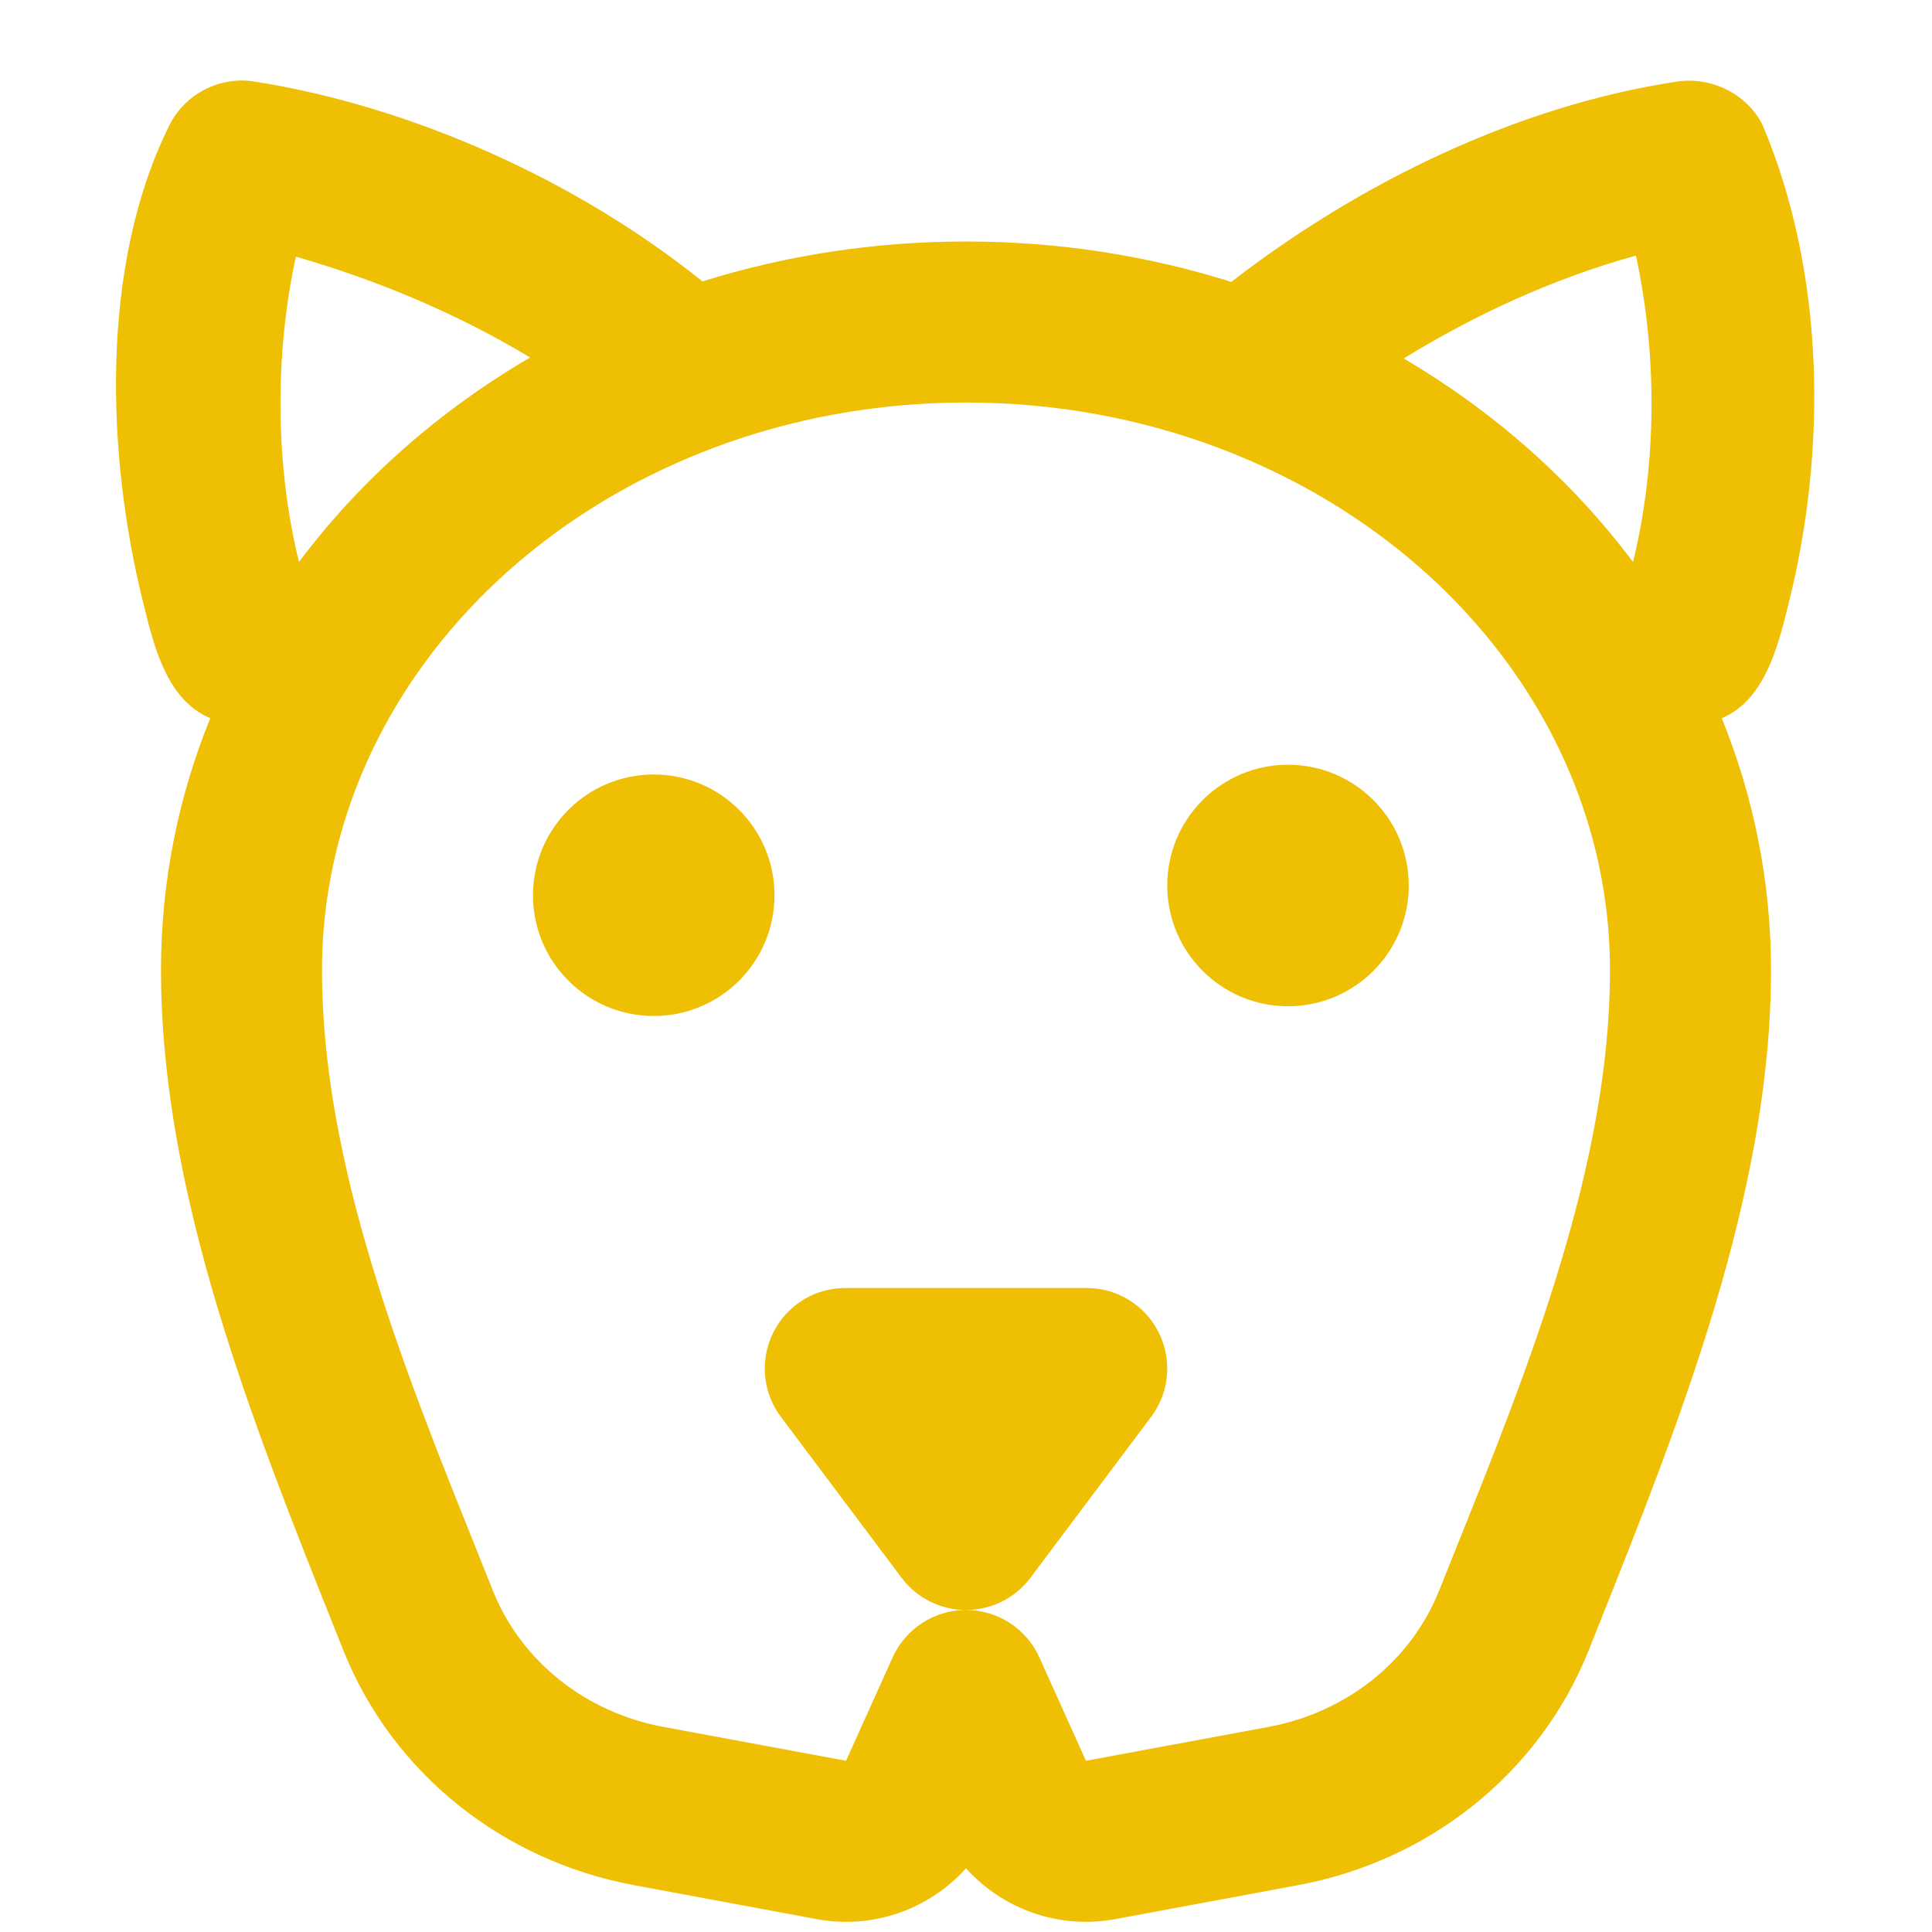
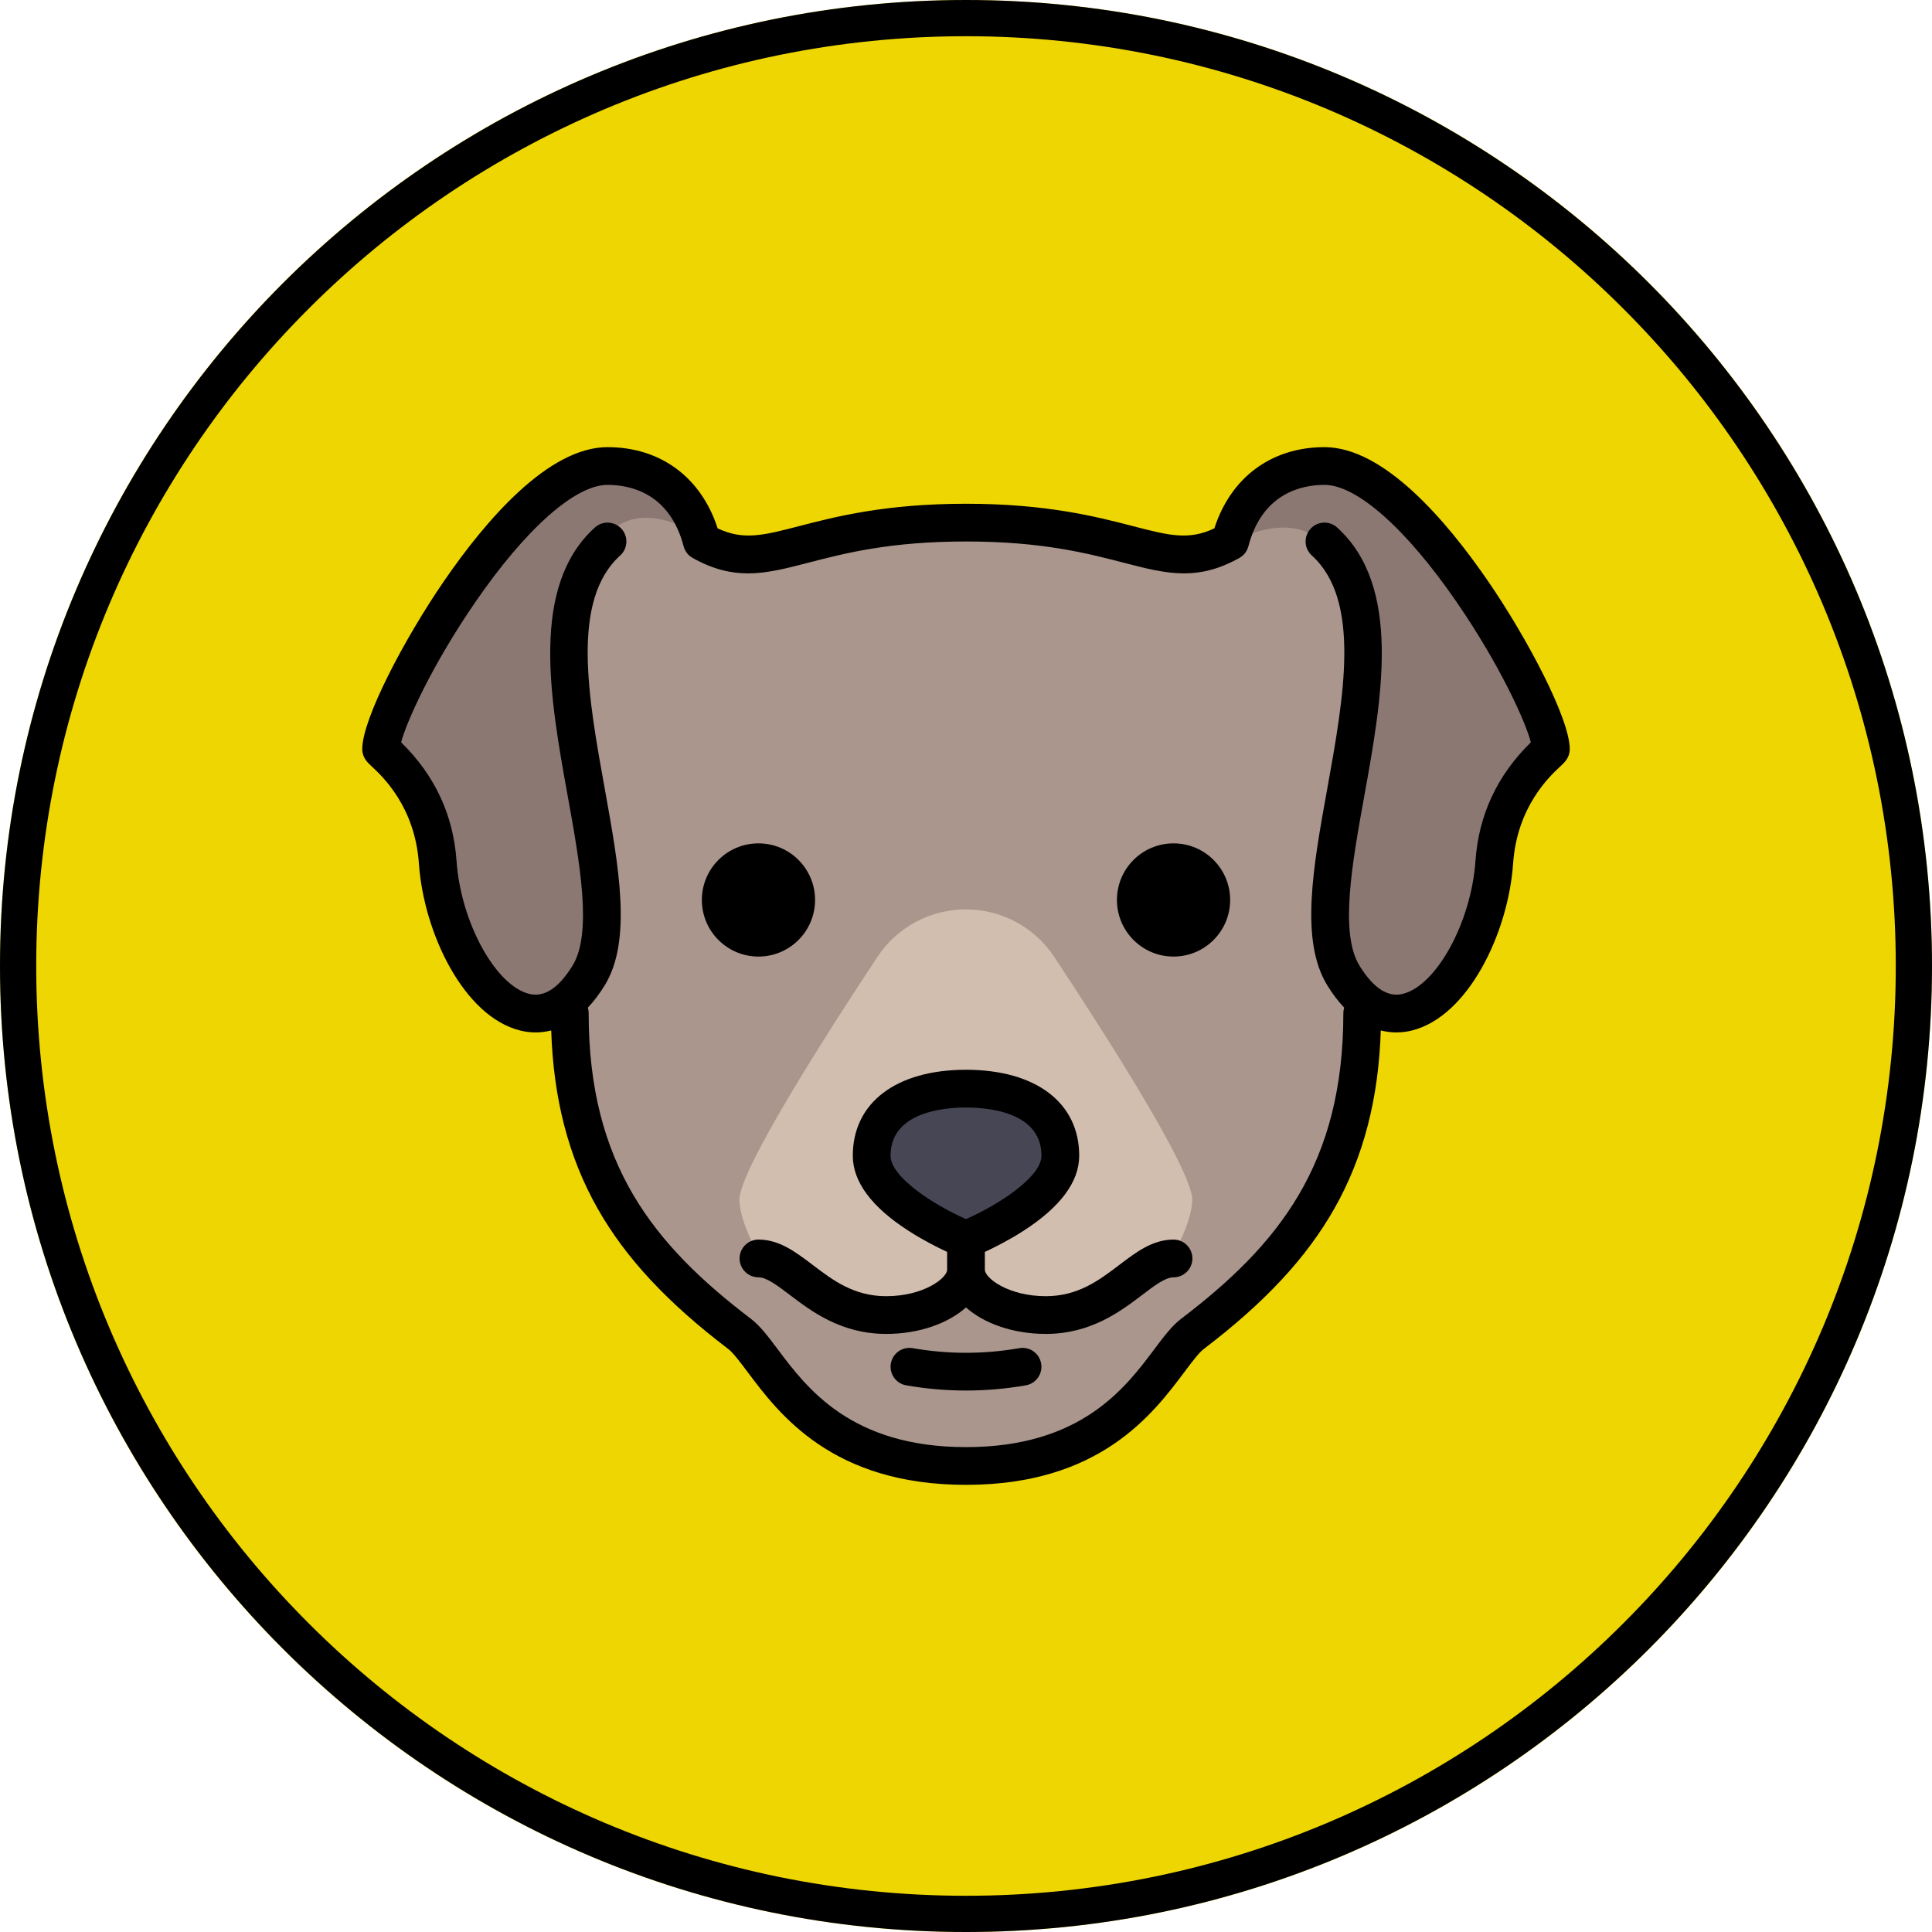
- <svg xmlns="http://www.w3.org/2000/svg" width="800px" height="800px" viewBox="0 0 24 24" fill="none">
-   <g id="SVGRepo_bgCarrier" stroke-width="0" />
-   <g id="SVGRepo_tracerCarrier" stroke-linecap="round" stroke-linejoin="round" />
-   <g id="SVGRepo_iconCarrier">
-     <path fill-rule="evenodd" clip-rule="evenodd" d="M3.155 1.012C5.12 1.32 7.176 2.247 8.726 3.496C9.754 3.174 10.856 3 12 3C13.152 3 14.261 3.176 15.295 3.502C16.882 2.275 18.843 1.313 20.835 1.013C21.26 0.951 21.701 1.165 21.895 1.553C22.672 3.39 22.698 5.58 22.22 7.492L22.213 7.522C22.085 8.035 21.919 8.699 21.388 8.922C21.783 9.893 22 10.947 22 12.053C22 14.825 20.862 17.677 19.841 20.235L19.841 20.235L19.738 20.494C19.118 22.049 17.732 23.12 16.125 23.418L13.855 23.84C13.155 23.97 12.456 23.717 12 23.208C11.544 23.717 10.845 23.97 10.145 23.84L7.875 23.418C6.269 23.12 4.882 22.049 4.262 20.494L4.159 20.235C3.138 17.677 2 14.825 2 12.053C2 10.947 2.217 9.893 2.612 8.922C2.08 8.698 1.919 8.051 1.791 7.537L1.78 7.492C1.323 5.665 1.235 3.297 2.106 1.553C2.298 1.167 2.729 0.946 3.155 1.012ZM6.585 4.441C5.455 5.101 4.475 5.965 3.714 6.981C3.416 5.765 3.412 4.412 3.675 3.188C4.688 3.48 5.68 3.895 6.585 4.441ZM20.286 6.981C19.53 5.972 18.558 5.112 17.437 4.453C18.336 3.901 19.304 3.457 20.322 3.175C20.588 4.402 20.585 5.761 20.286 6.981ZM8.854 5.567C9.817 5.203 10.88 5 12 5C13.12 5 14.183 5.203 15.146 5.567C18.055 6.667 20 9.198 20 12.053C20 14.468 18.989 16.988 18.086 19.238L18.086 19.238C18.017 19.412 17.948 19.583 17.88 19.753C17.529 20.634 16.731 21.271 15.76 21.452L13.49 21.873L12.912 20.59C12.751 20.231 12.393 20 12 20C11.607 20 11.25 20.231 11.088 20.59L10.51 21.873L8.24 21.452C7.269 21.271 6.471 20.634 6.12 19.753C6.052 19.583 5.984 19.412 5.914 19.239L5.914 19.238L5.914 19.238C5.011 16.988 4 14.468 4 12.053C4 9.198 5.945 6.667 8.854 5.567ZM10.5 16C10.121 16 9.775 16.214 9.606 16.553C9.436 16.892 9.473 17.297 9.7 17.6L11.2 19.6C11.389 19.852 11.685 20 12 20C12.315 20 12.611 19.852 12.8 19.6L14.3 17.6C14.527 17.297 14.564 16.892 14.394 16.553C14.225 16.214 13.879 16 13.5 16H10.5ZM9.621 11.121C9.621 11.95 8.95 12.621 8.121 12.621C7.293 12.621 6.621 11.95 6.621 11.121C6.621 10.293 7.293 9.621 8.121 9.621C8.95 9.621 9.621 10.293 9.621 11.121ZM16 12.5C16.828 12.5 17.5 11.828 17.5 11C17.5 10.171 16.828 9.5 16 9.5C15.172 9.5 14.5 10.171 14.5 11C14.5 11.828 15.172 12.5 16 12.5Z" fill="#EFBF04" />
+ <svg xmlns="http://www.w3.org/2000/svg" style="isolation:isolate" viewBox="0 0 800 800" width="800pt" height="800pt">
+   <defs>
+     <clipPath id="_clipPath_Zhcv3RP4Ux8JrOXHZri2B3riIjamJ20F">
+       <rect width="800" height="800" />
+     </clipPath>
+   </defs>
+   <g clip-path="url(#_clipPath_Zhcv3RP4Ux8JrOXHZri2B3riIjamJ20F)">
+     <circle vector-effect="non-scaling-stroke" cx="400" cy="400" r="400" fill="rgb(238,214,2)" />
+     <path d=" M 0 400 C 0 179.234 179.234 0 400 0 C 620.766 0 800 179.234 800 400 C 800 620.766 620.766 800 400 800 C 179.234 800 0 620.766 0 400 Z  M 15 400 C 14.99 373.95 17.61 347.96 22.83 322.43 C 27.9 297.68 35.42 273.49 45.27 250.21 C 64.65 204.48 92.68 162.92 127.82 127.82 C 162.92 92.68 204.48 64.65 250.21 45.27 C 273.49 35.42 297.68 27.9 322.44 22.83 C 347.96 17.61 373.95 14.99 400 15 C 426.05 14.99 452.04 17.61 477.56 22.83 C 502.32 27.9 526.51 35.42 549.79 45.27 C 595.52 64.65 637.08 92.68 672.18 127.82 C 707.32 162.92 735.35 204.48 754.73 250.21 C 764.58 273.49 772.1 297.68 777.17 322.44 C 782.39 347.96 785.01 373.95 785 400 C 785.01 426.05 782.39 452.04 777.17 477.56 C 772.1 502.32 764.58 526.51 754.73 549.79 C 735.35 595.52 707.32 637.08 672.18 672.18 C 637.08 707.32 595.52 735.35 549.79 754.73 C 526.51 764.58 502.32 772.1 477.56 777.17 C 452.04 782.39 426.05 785.01 400 785 C 373.95 785.01 347.96 782.39 322.44 777.17 C 297.68 772.1 273.49 764.58 250.21 754.73 C 204.48 735.35 162.92 707.32 127.82 672.18 C 92.68 637.08 64.65 595.52 45.27 549.79 C 35.42 526.51 27.9 502.32 22.83 477.56 C 17.61 452.04 14.99 426.05 15 400 Z " fill-rule="evenodd" fill="rgb(0,0,0)" />
+     <g>
+       <path d=" M 423.368 587.501 L 376.493 587.501 C 341.974 587.501 313.993 559.519 313.993 525.001 L 313.993 462.501 L 485.868 462.501 L 485.868 525.001 C 485.867 559.518 457.884 587.501 423.368 587.501 Z " fill="rgb(170,150,140)" />
+       <g>
+         <path d=" M 290.625 224.218 C 284.766 201.757 268.489 192.968 251.563 192.968 C 213.151 192.968 157.813 292.769 157.813 310.156 C 157.813 311.132 179.049 325.478 181.25 357.031 C 184.18 399.023 218.848 444.433 243.75 403.906 C 266.256 367.28 209.57 262.304 251.563 224.218" fill="rgb(140,120,115)" />
+         <path d=" M 509.376 224.218 C 515.235 201.757 531.511 192.968 548.438 192.968 C 586.849 192.968 642.188 292.769 642.188 310.156 C 642.188 311.132 620.952 325.478 618.751 357.031 C 615.821 399.023 581.153 444.433 556.251 403.906 C 533.745 367.28 590.431 262.304 548.438 224.218" fill="rgb(140,120,115)" />
+       </g>
+       <path d=" M 563.411 420.277 C 563.79 416.275 549.415 379.902 549.415 375.585 L 563.992 253.463 C 546.973 196.386 512.794 225.683 498.633 228.124 C 469.971 233.067 462.645 217.678 400.977 219.335 C 340.43 220.963 334.856 220.014 307.227 229.101 C 297.035 232.453 254.004 180.761 235.867 253.463 L 248.633 386.328 C 248.633 390.578 236.063 416.148 236.431 420.094 L 235.938 419.532 C 235.938 482.032 261.328 518.165 306.25 552.345 C 317.371 560.806 329.543 595.02 374.743 604.555 C 379.853 605.633 382.037 605.56 386.329 606.056 C 392.676 606.788 393.624 607.032 399.986 607.032 L 400 607.032 C 406.362 607.032 405.616 606.3 414.649 606.056 C 418.968 605.939 420.148 605.633 425.258 604.555 C 470.458 595.02 482.63 560.806 493.751 552.345 C 538.673 518.165 564.063 482.032 564.063 419.532 L 563.411 420.277 Z " fill="rgb(170,150,140)" />
+       <path d=" M 399.93 376.562 L 399.93 376.562 C 385.202 376.562 371.47 383.904 363.345 396.188 C 342.994 426.958 306.18 484.335 306.18 496.758 C 306.18 513.929 337.43 574.028 399.93 539.686 C 462.43 574.029 493.68 513.93 493.68 496.758 C 493.68 484.334 456.867 426.958 436.514 396.188 C 428.388 383.905 414.659 376.562 399.93 376.562 Z " fill="rgb(210,190,175)" />
+       <path d=" M 439.063 478.559 C 439.063 497.737 400 513.282 400 513.282 C 400 513.282 360.938 497.737 360.938 478.559 C 360.938 459.383 378.427 450.782 400 450.782 C 421.574 450.782 439.063 459.383 439.063 478.559 Z " fill="rgb(70,70,85)" />
+       <path d=" M 485.938 513.282 C 477.308 513.282 470.598 518.375 463.494 523.766 C 455.104 530.135 446.428 536.72 433.053 536.72 C 417.349 536.72 407.813 529.123 407.813 525.782 L 407.813 518.386 C 411.82 516.527 417.766 513.538 423.759 509.681 C 439.098 499.812 446.876 489.341 446.876 478.559 C 446.876 456.607 428.914 442.969 400 442.969 C 371.087 442.969 353.125 456.607 353.125 478.559 C 353.125 489.341 360.903 499.812 376.242 509.681 C 382.234 513.538 388.181 516.527 392.188 518.386 L 392.188 525.782 C 392.188 529.122 382.652 536.72 366.948 536.72 C 353.573 536.72 344.897 530.135 336.507 523.766 C 329.403 518.375 322.693 513.282 314.063 513.282 C 309.748 513.282 306.25 516.78 306.25 521.094 C 306.25 525.409 309.748 528.907 314.063 528.907 C 317.435 528.907 321.896 532.293 327.061 536.214 C 336.031 543.02 348.315 552.345 366.948 552.345 C 380.522 552.345 392.565 548.016 400 541.376 C 407.436 548.016 419.479 552.345 433.053 552.345 C 451.686 552.345 463.97 543.02 472.94 536.214 C 478.105 532.293 482.566 528.907 485.938 528.907 C 490.253 528.907 493.751 525.409 493.751 521.094 C 493.751 516.78 490.253 513.282 485.938 513.282 Z  M 368.75 478.559 C 368.75 460.54 390.604 458.594 400 458.594 C 409.397 458.594 431.251 460.54 431.251 478.559 C 431.251 487.347 413.551 498.834 400 504.807 C 386.447 498.831 368.75 487.345 368.75 478.559 Z " fill="rgb(0,0,0)" />
+       <path d=" M 616.157 240.617 C 598.772 215.316 572.913 185.155 548.438 185.155 C 526.477 185.155 509.666 197.656 502.834 218.79 C 492.151 223.808 484.082 221.735 469.163 217.867 C 454.061 213.953 433.38 208.593 400 208.593 C 366.621 208.593 345.94 213.953 330.838 217.867 C 315.918 221.735 307.85 223.808 297.167 218.79 C 290.335 197.656 273.524 185.155 251.563 185.155 C 227.088 185.155 201.229 215.316 183.844 240.617 C 167.567 264.307 150 297.63 150 310.156 C 150 313.714 152.14 315.701 153.859 317.296 C 158.299 321.417 171.809 333.959 173.456 357.575 C 175.465 386.37 192.091 420.997 215.448 426.729 C 217.219 427.164 219.369 427.501 221.789 427.5 C 223.782 427.5 225.957 427.272 228.249 426.683 C 229.148 455.03 235.445 479.215 247.449 500.409 C 259.005 520.809 276.187 539.288 301.519 558.561 C 303.562 560.115 306.453 563.973 309.515 568.056 C 322.637 585.557 344.597 614.845 400 614.845 C 455.404 614.845 477.364 585.557 490.485 568.057 C 493.547 563.973 496.439 560.116 498.481 558.562 C 523.813 539.288 540.994 520.809 552.551 500.41 C 564.555 479.216 570.852 455.031 571.751 426.684 C 574.044 427.273 576.219 427.501 578.211 427.501 C 580.631 427.501 582.782 427.165 584.552 426.73 C 607.909 420.998 624.535 386.37 626.544 357.576 C 628.192 333.96 641.701 321.418 646.141 317.297 C 647.86 315.701 650 313.715 650 310.157 C 650.001 297.63 632.434 264.307 616.157 240.617 Z  M 610.958 356.487 C 609.187 381.872 594.826 408.12 580.828 411.554 C 574.657 413.071 568.626 409.121 562.907 399.815 C 554.665 386.402 559.872 357.572 564.907 329.693 C 572.26 288.98 580.595 242.837 553.686 218.431 C 550.49 215.531 545.55 215.774 542.651 218.969 C 539.753 222.165 539.993 227.106 543.189 230.004 C 563.678 248.587 556.486 288.407 549.531 326.914 C 543.719 359.098 538.227 389.497 549.595 407.995 C 551.881 411.714 554.231 414.756 556.593 417.244 C 556.372 417.969 556.251 418.737 556.251 419.532 C 556.251 482.144 529.375 515.423 489.02 546.127 C 485.244 549 481.88 553.488 477.983 558.683 C 465.88 574.826 447.59 599.22 400 599.22 C 352.411 599.22 334.12 574.826 322.018 558.683 C 318.122 553.488 314.757 549 310.982 546.127 C 270.626 515.422 243.75 482.144 243.75 419.532 C 243.75 418.737 243.629 417.968 243.408 417.246 C 245.77 414.758 248.12 411.716 250.406 407.997 C 261.774 389.499 256.282 359.099 250.47 326.916 C 243.515 288.407 236.322 248.588 256.812 230.006 C 260.007 227.108 260.248 222.167 257.35 218.971 C 254.451 215.775 249.51 215.534 246.315 218.433 C 219.406 242.838 227.74 288.982 235.094 329.695 C 240.129 357.574 245.336 386.404 237.094 399.817 C 231.376 409.123 225.347 413.072 219.173 411.556 C 205.175 408.121 190.814 381.873 189.043 356.489 C 187.715 337.453 179.998 320.943 166.101 307.38 C 168.405 298.563 179.027 275.221 196.722 249.467 C 217.668 218.981 238.169 200.78 251.563 200.78 C 260.853 200.78 277.298 204.081 283.066 226.191 C 283.073 226.216 283.082 226.24 283.089 226.266 C 283.128 226.409 283.176 226.551 283.224 226.693 C 283.259 226.798 283.291 226.906 283.33 227.01 C 283.377 227.133 283.434 227.253 283.488 227.374 C 283.538 227.489 283.585 227.607 283.641 227.718 C 283.693 227.821 283.753 227.921 283.81 228.022 C 283.877 228.143 283.941 228.266 284.014 228.381 C 284.075 228.48 284.147 228.571 284.212 228.667 C 284.289 228.779 284.364 228.893 284.447 229 C 284.527 229.104 284.615 229.2 284.7 229.3 C 284.78 229.391 284.854 229.486 284.937 229.573 C 285.03 229.672 285.131 229.763 285.229 229.858 C 285.315 229.94 285.397 230.024 285.486 230.102 C 285.579 230.183 285.68 230.257 285.778 230.334 C 285.881 230.417 285.985 230.502 286.092 230.579 C 286.183 230.643 286.279 230.701 286.372 230.762 C 286.497 230.843 286.621 230.925 286.751 230.999 C 286.774 231.013 286.795 231.028 286.819 231.041 C 295.211 235.726 302.497 237.424 309.735 237.424 C 317.669 237.424 325.546 235.382 334.759 232.994 C 349.841 229.083 368.613 224.218 400 224.218 C 431.388 224.218 450.16 229.083 465.242 232.993 C 474.457 235.382 482.332 237.423 490.266 237.423 C 497.504 237.423 504.791 235.724 513.182 231.04 C 513.205 231.028 513.223 231.013 513.246 231 C 513.383 230.922 513.513 230.836 513.645 230.75 C 513.732 230.694 513.821 230.641 513.905 230.581 C 514.023 230.497 514.135 230.405 514.248 230.316 C 514.337 230.245 514.428 230.178 514.512 230.105 C 514.614 230.017 514.708 229.921 514.803 229.827 C 514.889 229.744 514.979 229.664 515.061 229.577 C 515.157 229.476 515.245 229.366 515.335 229.259 C 515.407 229.174 515.484 229.091 515.552 229.003 C 515.645 228.884 515.727 228.758 515.813 228.633 C 515.871 228.55 515.932 228.469 515.986 228.383 C 516.065 228.259 516.134 228.128 516.205 227.998 C 516.257 227.905 516.312 227.815 516.36 227.719 C 516.418 227.604 516.467 227.482 516.519 227.362 C 516.571 227.245 516.625 227.129 516.671 227.01 C 516.711 226.906 516.743 226.798 516.778 226.691 C 516.825 226.549 516.874 226.409 516.912 226.266 C 516.919 226.24 516.929 226.216 516.935 226.191 C 522.703 204.081 539.148 200.78 548.438 200.78 C 561.832 200.78 582.333 218.981 603.278 249.466 C 620.973 275.22 631.595 298.561 633.899 307.379 C 620.002 320.942 612.285 337.453 610.958 356.487 Z " fill="rgb(0,0,0)" />
+       <circle vector-effect="non-scaling-stroke" cx="314.063" cy="372.656" r="23.438" fill="rgb(0,0,0)" />
+       <circle vector-effect="non-scaling-stroke" cx="485.938" cy="372.656" r="23.438" fill="rgb(0,0,0)" />
+       <path d=" M 422.076 558.245 C 407.427 560.802 392.573 560.802 377.924 558.245 C 373.672 557.502 369.626 560.347 368.885 564.598 C 368.143 568.848 370.988 572.895 375.238 573.637 C 383.454 575.071 391.727 575.788 400 575.788 C 408.272 575.788 416.546 575.071 424.761 573.637 C 429.012 572.895 431.856 568.848 431.114 564.598 C 430.374 560.347 426.33 557.502 422.076 558.245 Z " fill="rgb(0,0,0)" />
+     </g>
  </g>
</svg>
